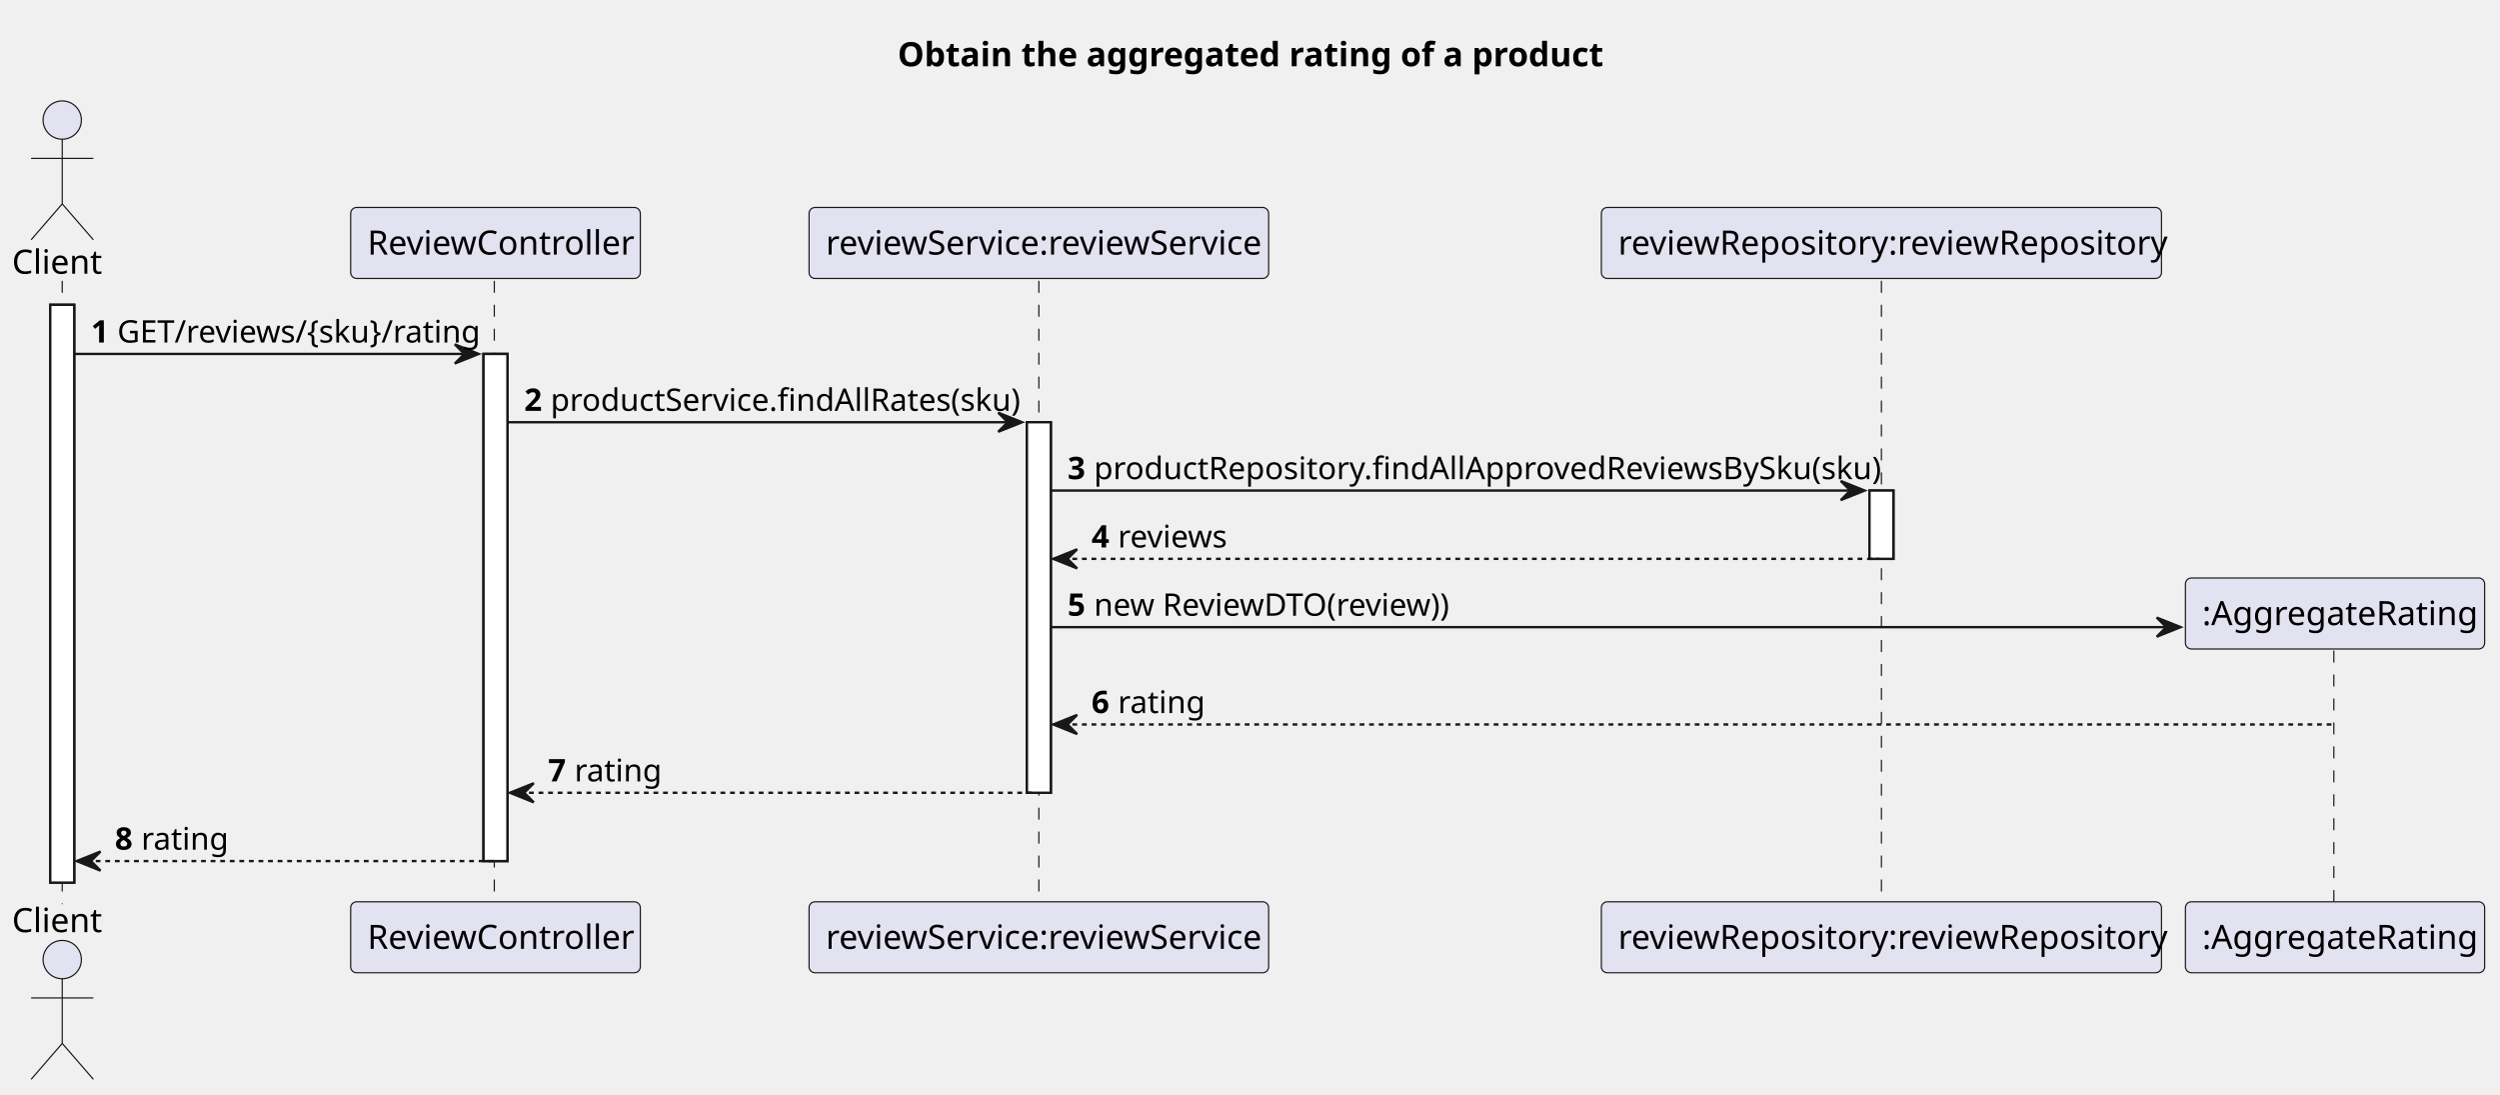
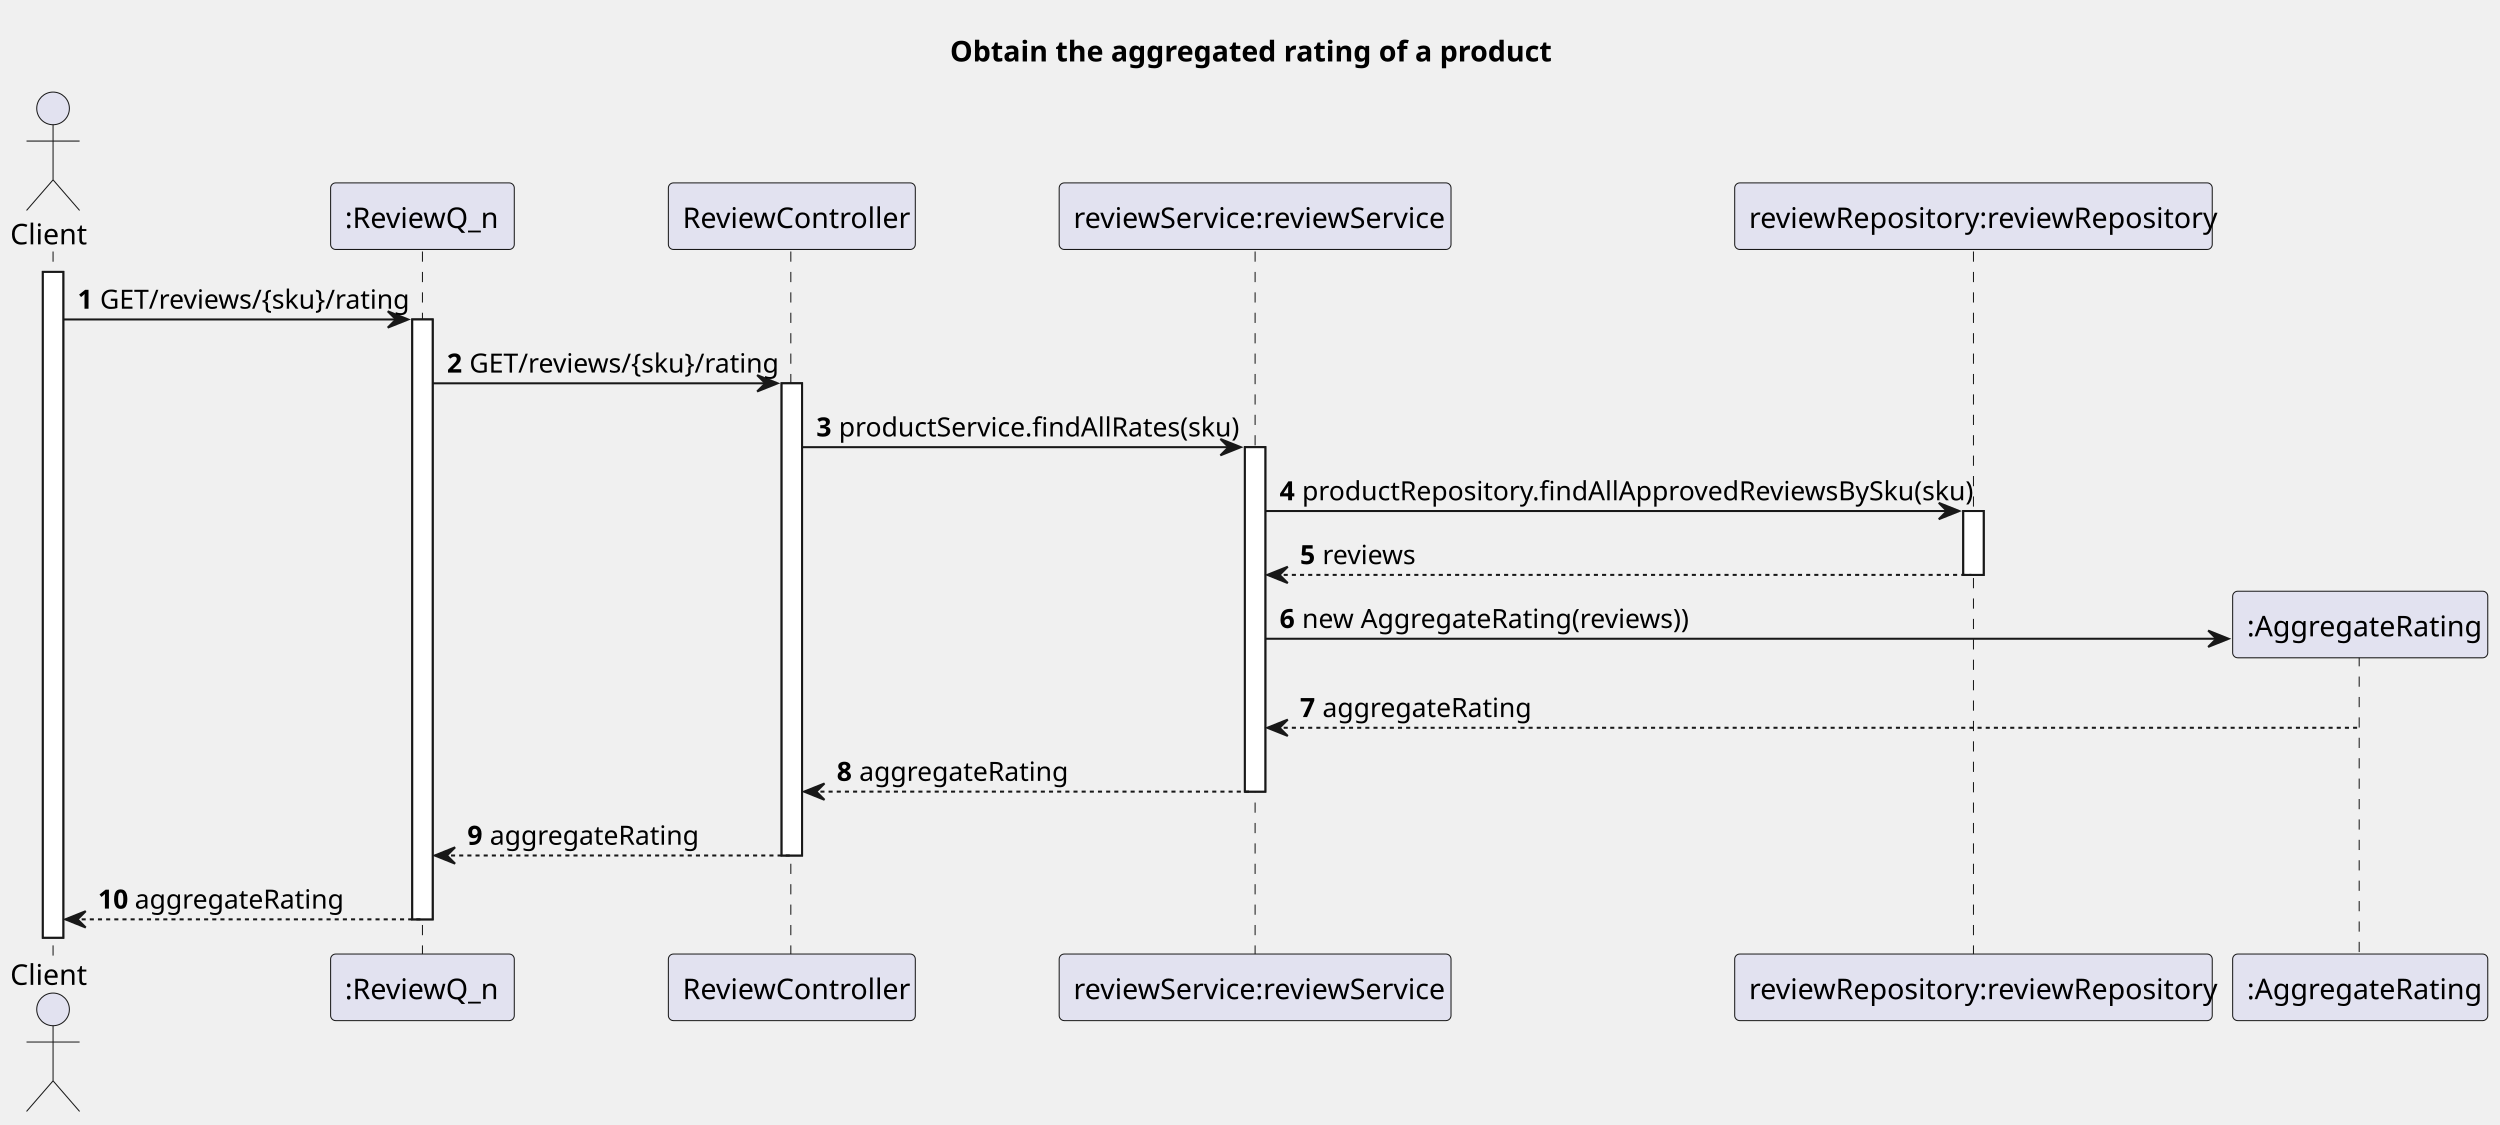
- <svg xmlns="http://www.w3.org/2000/svg" contentStyleType="text/css" height="457px" preserveAspectRatio="none" style="width:1044px;height:457px;background:#FFFFFF;" version="1.1" viewBox="0 0 1044 457" width="1044px" zoomAndPan="magnify">
+ <svg xmlns="http://www.w3.org/2000/svg" contentStyleType="text/css" height="551px" preserveAspectRatio="none" style="width:1225px;height:551px;background:#FFFFFF;" version="1.1" viewBox="0 0 1225 551" width="1225px" zoomAndPan="magnify">
  <defs />
  <g>
-     <rect fill="none" height="25.641" id="_title" style="stroke:none;stroke-width:1.0;" width="302" x="370" y="10" />
-     <text fill="#000000" font-family="sans-serif" font-size="14" font-weight="bold" lengthAdjust="spacing" textLength="292" x="375" y="27.674">Obtain the aggregated rating of a product</text>
-     <rect fill="#FFFFFF" height="241.305" style="stroke:#181818;stroke-width:1.0;" width="10" x="21" y="127.281" />
-     <rect fill="#FFFFFF" height="211.781" style="stroke:#181818;stroke-width:1.0;" width="10" x="202" y="147.805" />
-     <rect fill="#FFFFFF" height="154.734" style="stroke:#181818;stroke-width:1.0;" width="10" x="429" y="176.328" />
-     <rect fill="#FFFFFF" height="28.523" style="stroke:#181818;stroke-width:1.0;" width="10" x="781" y="204.852" />
-     <line style="stroke:#181818;stroke-width:0.5;stroke-dasharray:5.0,5.0;" x1="26" x2="26" y1="117.281" y2="377.586" />
-     <line style="stroke:#181818;stroke-width:0.5;stroke-dasharray:5.0,5.0;" x1="206.5" x2="206.5" y1="117.281" y2="377.586" />
-     <line style="stroke:#181818;stroke-width:0.5;stroke-dasharray:5.0,5.0;" x1="434" x2="434" y1="117.281" y2="377.586" />
-     <line style="stroke:#181818;stroke-width:0.5;stroke-dasharray:5.0,5.0;" x1="786" x2="786" y1="117.281" y2="377.586" />
-     <line style="stroke:#181818;stroke-width:0.5;stroke-dasharray:5.0,5.0;" x1="975" x2="975" y1="271.695" y2="377.586" />
-     <text fill="#000000" font-family="sans-serif" font-size="14" lengthAdjust="spacing" textLength="36" x="5" y="114.314">Client</text>
-     <ellipse cx="26" cy="50.141" fill="#E2E2F0" rx="8" ry="8" style="stroke:#181818;stroke-width:0.5;" />
-     <path d="M26,58.141 L26,85.141 M13,66.141 L39,66.141 M26,85.141 L13,100.141 M26,85.141 L39,100.141 " fill="none" style="stroke:#181818;stroke-width:0.5;" />
-     <text fill="#000000" font-family="sans-serif" font-size="14" lengthAdjust="spacing" textLength="36" x="5" y="389.26">Client</text>
-     <ellipse cx="26" cy="400.727" fill="#E2E2F0" rx="8" ry="8" style="stroke:#181818;stroke-width:0.5;" />
-     <path d="M26,408.727 L26,435.727 M13,416.727 L39,416.727 M26,435.727 L13,450.727 M26,435.727 L39,450.727 " fill="none" style="stroke:#181818;stroke-width:0.5;" />
-     <rect fill="#E2E2F0" height="29.641" rx="2.5" ry="2.5" style="stroke:#181818;stroke-width:0.5;" width="121" x="146.5" y="86.641" />
-     <text fill="#000000" font-family="sans-serif" font-size="14" lengthAdjust="spacing" textLength="107" x="153.5" y="106.314">ReviewController</text>
-     <rect fill="#E2E2F0" height="29.641" rx="2.5" ry="2.5" style="stroke:#181818;stroke-width:0.5;" width="121" x="146.5" y="376.586" />
-     <text fill="#000000" font-family="sans-serif" font-size="14" lengthAdjust="spacing" textLength="107" x="153.5" y="396.26">ReviewController</text>
-     <rect fill="#E2E2F0" height="29.641" rx="2.5" ry="2.5" style="stroke:#181818;stroke-width:0.5;" width="192" x="338" y="86.641" />
-     <text fill="#000000" font-family="sans-serif" font-size="14" lengthAdjust="spacing" textLength="178" x="345" y="106.314">reviewService:reviewService</text>
-     <rect fill="#E2E2F0" height="29.641" rx="2.5" ry="2.5" style="stroke:#181818;stroke-width:0.5;" width="192" x="338" y="376.586" />
-     <text fill="#000000" font-family="sans-serif" font-size="14" lengthAdjust="spacing" textLength="178" x="345" y="396.26">reviewService:reviewService</text>
-     <rect fill="#E2E2F0" height="29.641" rx="2.5" ry="2.5" style="stroke:#181818;stroke-width:0.5;" width="234" x="669" y="86.641" />
-     <text fill="#000000" font-family="sans-serif" font-size="14" lengthAdjust="spacing" textLength="220" x="676" y="106.314">reviewRepository:reviewRepository</text>
-     <rect fill="#E2E2F0" height="29.641" rx="2.5" ry="2.5" style="stroke:#181818;stroke-width:0.5;" width="234" x="669" y="376.586" />
-     <text fill="#000000" font-family="sans-serif" font-size="14" lengthAdjust="spacing" textLength="220" x="676" y="396.26">reviewRepository:reviewRepository</text>
-     <rect fill="#E2E2F0" height="29.641" rx="2.5" ry="2.5" style="stroke:#181818;stroke-width:0.5;" width="125" x="913" y="376.586" />
-     <text fill="#000000" font-family="sans-serif" font-size="14" lengthAdjust="spacing" textLength="111" x="920" y="396.26">:AggregateRating</text>
-     <rect fill="#FFFFFF" height="241.305" style="stroke:#181818;stroke-width:1.0;" width="10" x="21" y="127.281" />
-     <rect fill="#FFFFFF" height="211.781" style="stroke:#181818;stroke-width:1.0;" width="10" x="202" y="147.805" />
-     <rect fill="#FFFFFF" height="154.734" style="stroke:#181818;stroke-width:1.0;" width="10" x="429" y="176.328" />
-     <rect fill="#FFFFFF" height="28.523" style="stroke:#181818;stroke-width:1.0;" width="10" x="781" y="204.852" />
-     <polygon fill="#181818" points="190,143.805,200,147.805,190,151.805,194,147.805" style="stroke:#181818;stroke-width:1.0;" />
-     <line style="stroke:#181818;stroke-width:1.0;" x1="31" x2="196" y1="147.805" y2="147.805" />
-     <text fill="#000000" font-family="sans-serif" font-size="13" font-weight="bold" lengthAdjust="spacing" textLength="7" x="38" y="143.05">1</text>
-     <text fill="#000000" font-family="sans-serif" font-size="13" lengthAdjust="spacing" textLength="141" x="49" y="143.05">GET/reviews/{sku}/rating</text>
-     <polygon fill="#181818" points="417,172.328,427,176.328,417,180.328,421,176.328" style="stroke:#181818;stroke-width:1.0;" />
-     <line style="stroke:#181818;stroke-width:1.0;" x1="212" x2="423" y1="176.328" y2="176.328" />
-     <text fill="#000000" font-family="sans-serif" font-size="13" font-weight="bold" lengthAdjust="spacing" textLength="7" x="219" y="171.573">2</text>
-     <text fill="#000000" font-family="sans-serif" font-size="13" lengthAdjust="spacing" textLength="187" x="230" y="171.573">productService.findAllRates(sku)</text>
-     <polygon fill="#181818" points="769,200.852,779,204.852,769,208.852,773,204.852" style="stroke:#181818;stroke-width:1.0;" />
-     <line style="stroke:#181818;stroke-width:1.0;" x1="439" x2="775" y1="204.852" y2="204.852" />
-     <text fill="#000000" font-family="sans-serif" font-size="13" font-weight="bold" lengthAdjust="spacing" textLength="7" x="446" y="200.097">3</text>
-     <text fill="#000000" font-family="sans-serif" font-size="13" lengthAdjust="spacing" textLength="312" x="457" y="200.097">productRepository.findAllApprovedReviewsBySku(sku)</text>
-     <polygon fill="#181818" points="450,229.375,440,233.375,450,237.375,446,233.375" style="stroke:#181818;stroke-width:1.0;" />
-     <line style="stroke:#181818;stroke-width:1.0;stroke-dasharray:2.0,2.0;" x1="444" x2="785" y1="233.375" y2="233.375" />
-     <text fill="#000000" font-family="sans-serif" font-size="13" font-weight="bold" lengthAdjust="spacing" textLength="7" x="456" y="228.62">4</text>
-     <text fill="#000000" font-family="sans-serif" font-size="13" lengthAdjust="spacing" textLength="42" x="467" y="228.62">reviews</text>
-     <polygon fill="#181818" points="901,257.898,911,261.898,901,265.898,905,261.898" style="stroke:#181818;stroke-width:1.0;" />
-     <line style="stroke:#181818;stroke-width:1.0;" x1="439" x2="907" y1="261.898" y2="261.898" />
-     <text fill="#000000" font-family="sans-serif" font-size="13" font-weight="bold" lengthAdjust="spacing" textLength="7" x="446" y="257.144">5</text>
-     <text fill="#000000" font-family="sans-serif" font-size="13" lengthAdjust="spacing" textLength="140" x="457" y="257.144">new ReviewDTO(review))</text>
-     <rect fill="#E2E2F0" height="29.641" rx="2.5" ry="2.5" style="stroke:#181818;stroke-width:0.5;" width="125" x="913" y="241.375" />
-     <text fill="#000000" font-family="sans-serif" font-size="14" lengthAdjust="spacing" textLength="111" x="920" y="261.049">:AggregateRating</text>
-     <polygon fill="#181818" points="450,298.539,440,302.539,450,306.539,446,302.539" style="stroke:#181818;stroke-width:1.0;" />
-     <line style="stroke:#181818;stroke-width:1.0;stroke-dasharray:2.0,2.0;" x1="444" x2="974.5" y1="302.539" y2="302.539" />
-     <text fill="#000000" font-family="sans-serif" font-size="13" font-weight="bold" lengthAdjust="spacing" textLength="7" x="456" y="297.784">6</text>
-     <text fill="#000000" font-family="sans-serif" font-size="13" lengthAdjust="spacing" textLength="32" x="467" y="297.784">rating</text>
-     <polygon fill="#181818" points="223,327.062,213,331.062,223,335.062,219,331.062" style="stroke:#181818;stroke-width:1.0;" />
-     <line style="stroke:#181818;stroke-width:1.0;stroke-dasharray:2.0,2.0;" x1="217" x2="433" y1="331.062" y2="331.062" />
-     <text fill="#000000" font-family="sans-serif" font-size="13" font-weight="bold" lengthAdjust="spacing" textLength="7" x="229" y="326.308">7</text>
-     <text fill="#000000" font-family="sans-serif" font-size="13" lengthAdjust="spacing" textLength="32" x="240" y="326.308">rating</text>
-     <polygon fill="#181818" points="42,355.586,32,359.586,42,363.586,38,359.586" style="stroke:#181818;stroke-width:1.0;" />
-     <line style="stroke:#181818;stroke-width:1.0;stroke-dasharray:2.0,2.0;" x1="36" x2="206" y1="359.586" y2="359.586" />
-     <text fill="#000000" font-family="sans-serif" font-size="13" font-weight="bold" lengthAdjust="spacing" textLength="7" x="48" y="354.831">8</text>
-     <text fill="#000000" font-family="sans-serif" font-size="13" lengthAdjust="spacing" textLength="32" x="59" y="354.831">rating</text>
+     <text fill="#000000" font-family="sans-serif" font-size="14" font-weight="bold" lengthAdjust="spacing" textLength="292" x="465.5" y="30.107">Obtain the aggregated rating of a product</text>
+     <rect fill="#FFFFFF" height="326.24" style="stroke:#181818;stroke-width:1.0;" width="10" x="21" y="133.242" />
+     <rect fill="#FFFFFF" height="293.949" style="stroke:#181818;stroke-width:1.0;" width="10" x="202" y="156.533" />
+     <rect fill="#FFFFFF" height="231.367" style="stroke:#181818;stroke-width:1.0;" width="10" x="383" y="187.824" />
+     <rect fill="#FFFFFF" height="168.785" style="stroke:#181818;stroke-width:1.0;" width="10" x="610" y="219.115" />
+     <rect fill="#FFFFFF" height="31.291" style="stroke:#181818;stroke-width:1.0;" width="10" x="962" y="250.406" />
+     <line style="stroke:#181818;stroke-width:0.5;stroke-dasharray:5.0,5.0;" x1="26" x2="26" y1="123.242" y2="468.482" />
+     <line style="stroke:#181818;stroke-width:0.5;stroke-dasharray:5.0,5.0;" x1="207" x2="207" y1="123.242" y2="468.482" />
+     <line style="stroke:#181818;stroke-width:0.5;stroke-dasharray:5.0,5.0;" x1="387.5" x2="387.5" y1="123.242" y2="468.482" />
+     <line style="stroke:#181818;stroke-width:0.5;stroke-dasharray:5.0,5.0;" x1="615" x2="615" y1="123.242" y2="468.482" />
+     <line style="stroke:#181818;stroke-width:0.5;stroke-dasharray:5.0,5.0;" x1="967" x2="967" y1="123.242" y2="468.482" />
+     <line style="stroke:#181818;stroke-width:0.5;stroke-dasharray:5.0,5.0;" x1="1156" x2="1156" y1="321.508" y2="468.482" />
+     <text fill="#000000" font-family="sans-serif" font-size="14" lengthAdjust="spacing" textLength="36" x="5" y="119.728">Client</text>
+     <ellipse cx="26" cy="53.121" fill="#E2E2F0" rx="8" ry="8" style="stroke:#181818;stroke-width:0.5;" />
+     <path d="M26,61.121 L26,88.121 M13,69.121 L39,69.121 M26,88.121 L13,103.121 M26,88.121 L39,103.121 " fill="none" style="stroke:#181818;stroke-width:0.5;" />
+     <text fill="#000000" font-family="sans-serif" font-size="14" lengthAdjust="spacing" textLength="36" x="5" y="482.59">Client</text>
+     <ellipse cx="26" cy="494.603" fill="#E2E2F0" rx="8" ry="8" style="stroke:#181818;stroke-width:0.5;" />
+     <path d="M26,502.603 L26,529.604 M13,510.603 L39,510.603 M26,529.604 L13,544.604 M26,529.604 L39,544.604 " fill="none" style="stroke:#181818;stroke-width:0.5;" />
+     <rect fill="#E2E2F0" height="32.621" rx="2.5" ry="2.5" style="stroke:#181818;stroke-width:0.5;" width="90" x="162" y="89.621" />
+     <text fill="#000000" font-family="sans-serif" font-size="14" lengthAdjust="spacing" textLength="76" x="169" y="111.728">:ReviewQ_n</text>
+     <rect fill="#E2E2F0" height="32.621" rx="2.5" ry="2.5" style="stroke:#181818;stroke-width:0.5;" width="90" x="162" y="467.482" />
+     <text fill="#000000" font-family="sans-serif" font-size="14" lengthAdjust="spacing" textLength="76" x="169" y="489.59">:ReviewQ_n</text>
+     <rect fill="#E2E2F0" height="32.621" rx="2.5" ry="2.5" style="stroke:#181818;stroke-width:0.5;" width="121" x="327.5" y="89.621" />
+     <text fill="#000000" font-family="sans-serif" font-size="14" lengthAdjust="spacing" textLength="107" x="334.5" y="111.728">ReviewController</text>
+     <rect fill="#E2E2F0" height="32.621" rx="2.5" ry="2.5" style="stroke:#181818;stroke-width:0.5;" width="121" x="327.5" y="467.482" />
+     <text fill="#000000" font-family="sans-serif" font-size="14" lengthAdjust="spacing" textLength="107" x="334.5" y="489.59">ReviewController</text>
+     <rect fill="#E2E2F0" height="32.621" rx="2.5" ry="2.5" style="stroke:#181818;stroke-width:0.5;" width="192" x="519" y="89.621" />
+     <text fill="#000000" font-family="sans-serif" font-size="14" lengthAdjust="spacing" textLength="178" x="526" y="111.728">reviewService:reviewService</text>
+     <rect fill="#E2E2F0" height="32.621" rx="2.5" ry="2.5" style="stroke:#181818;stroke-width:0.5;" width="192" x="519" y="467.482" />
+     <text fill="#000000" font-family="sans-serif" font-size="14" lengthAdjust="spacing" textLength="178" x="526" y="489.59">reviewService:reviewService</text>
+     <rect fill="#E2E2F0" height="32.621" rx="2.5" ry="2.5" style="stroke:#181818;stroke-width:0.5;" width="234" x="850" y="89.621" />
+     <text fill="#000000" font-family="sans-serif" font-size="14" lengthAdjust="spacing" textLength="220" x="857" y="111.728">reviewRepository:reviewRepository</text>
+     <rect fill="#E2E2F0" height="32.621" rx="2.5" ry="2.5" style="stroke:#181818;stroke-width:0.5;" width="234" x="850" y="467.482" />
+     <text fill="#000000" font-family="sans-serif" font-size="14" lengthAdjust="spacing" textLength="220" x="857" y="489.59">reviewRepository:reviewRepository</text>
+     <rect fill="#E2E2F0" height="32.621" rx="2.5" ry="2.5" style="stroke:#181818;stroke-width:0.5;" width="125" x="1094" y="467.482" />
+     <text fill="#000000" font-family="sans-serif" font-size="14" lengthAdjust="spacing" textLength="111" x="1101" y="489.59">:AggregateRating</text>
+     <rect fill="#FFFFFF" height="326.24" style="stroke:#181818;stroke-width:1.0;" width="10" x="21" y="133.242" />
+     <rect fill="#FFFFFF" height="293.949" style="stroke:#181818;stroke-width:1.0;" width="10" x="202" y="156.533" />
+     <rect fill="#FFFFFF" height="231.367" style="stroke:#181818;stroke-width:1.0;" width="10" x="383" y="187.824" />
+     <rect fill="#FFFFFF" height="168.785" style="stroke:#181818;stroke-width:1.0;" width="10" x="610" y="219.115" />
+     <rect fill="#FFFFFF" height="31.291" style="stroke:#181818;stroke-width:1.0;" width="10" x="962" y="250.406" />
+     <polygon fill="#181818" points="190,152.533,200,156.533,190,160.533,194,156.533" style="stroke:#181818;stroke-width:1.0;" />
+     <line style="stroke:#181818;stroke-width:1.0;" x1="31" x2="196" y1="156.533" y2="156.533" />
+     <text fill="#000000" font-family="sans-serif" font-size="13" font-weight="bold" lengthAdjust="spacing" textLength="7" x="38" y="151.27">1</text>
+     <text fill="#000000" font-family="sans-serif" font-size="13" lengthAdjust="spacing" textLength="141" x="49" y="151.27">GET/reviews/{sku}/rating</text>
+     <polygon fill="#181818" points="371,183.824,381,187.824,371,191.824,375,187.824" style="stroke:#181818;stroke-width:1.0;" />
+     <line style="stroke:#181818;stroke-width:1.0;" x1="212" x2="377" y1="187.824" y2="187.824" />
+     <text fill="#000000" font-family="sans-serif" font-size="13" font-weight="bold" lengthAdjust="spacing" textLength="7" x="219" y="182.561">2</text>
+     <text fill="#000000" font-family="sans-serif" font-size="13" lengthAdjust="spacing" textLength="141" x="230" y="182.561">GET/reviews/{sku}/rating</text>
+     <polygon fill="#181818" points="598,215.115,608,219.115,598,223.115,602,219.115" style="stroke:#181818;stroke-width:1.0;" />
+     <line style="stroke:#181818;stroke-width:1.0;" x1="393" x2="604" y1="219.115" y2="219.115" />
+     <text fill="#000000" font-family="sans-serif" font-size="13" font-weight="bold" lengthAdjust="spacing" textLength="7" x="400" y="213.852">3</text>
+     <text fill="#000000" font-family="sans-serif" font-size="13" lengthAdjust="spacing" textLength="187" x="411" y="213.852">productService.findAllRates(sku)</text>
+     <polygon fill="#181818" points="950,246.406,960,250.406,950,254.406,954,250.406" style="stroke:#181818;stroke-width:1.0;" />
+     <line style="stroke:#181818;stroke-width:1.0;" x1="620" x2="956" y1="250.406" y2="250.406" />
+     <text fill="#000000" font-family="sans-serif" font-size="13" font-weight="bold" lengthAdjust="spacing" textLength="7" x="627" y="245.144">4</text>
+     <text fill="#000000" font-family="sans-serif" font-size="13" lengthAdjust="spacing" textLength="312" x="638" y="245.144">productRepository.findAllApprovedReviewsBySku(sku)</text>
+     <polygon fill="#181818" points="631,277.697,621,281.697,631,285.697,627,281.697" style="stroke:#181818;stroke-width:1.0;" />
+     <line style="stroke:#181818;stroke-width:1.0;stroke-dasharray:2.0,2.0;" x1="625" x2="966" y1="281.697" y2="281.697" />
+     <text fill="#000000" font-family="sans-serif" font-size="13" font-weight="bold" lengthAdjust="spacing" textLength="7" x="637" y="276.435">5</text>
+     <text fill="#000000" font-family="sans-serif" font-size="13" lengthAdjust="spacing" textLength="42" x="648" y="276.435">reviews</text>
+     <polygon fill="#181818" points="1082,308.988,1092,312.988,1082,316.988,1086,312.988" style="stroke:#181818;stroke-width:1.0;" />
+     <line style="stroke:#181818;stroke-width:1.0;" x1="620" x2="1088" y1="312.988" y2="312.988" />
+     <text fill="#000000" font-family="sans-serif" font-size="13" font-weight="bold" lengthAdjust="spacing" textLength="7" x="627" y="307.726">6</text>
+     <text fill="#000000" font-family="sans-serif" font-size="13" lengthAdjust="spacing" textLength="177" x="638" y="307.726">new AggregateRating(reviews))</text>
+     <rect fill="#E2E2F0" height="32.621" rx="2.5" ry="2.5" style="stroke:#181818;stroke-width:0.5;" width="125" x="1094" y="289.697" />
+     <text fill="#000000" font-family="sans-serif" font-size="14" lengthAdjust="spacing" textLength="111" x="1101" y="311.805">:AggregateRating</text>
+     <polygon fill="#181818" points="631,352.609,621,356.609,631,360.609,627,356.609" style="stroke:#181818;stroke-width:1.0;" />
+     <line style="stroke:#181818;stroke-width:1.0;stroke-dasharray:2.0,2.0;" x1="625" x2="1155.5" y1="356.609" y2="356.609" />
+     <text fill="#000000" font-family="sans-serif" font-size="13" font-weight="bold" lengthAdjust="spacing" textLength="7" x="637" y="351.347">7</text>
+     <text fill="#000000" font-family="sans-serif" font-size="13" lengthAdjust="spacing" textLength="94" x="648" y="351.347">aggregateRating</text>
+     <polygon fill="#181818" points="404,383.9,394,387.9,404,391.9,400,387.9" style="stroke:#181818;stroke-width:1.0;" />
+     <line style="stroke:#181818;stroke-width:1.0;stroke-dasharray:2.0,2.0;" x1="398" x2="614" y1="387.9" y2="387.9" />
+     <text fill="#000000" font-family="sans-serif" font-size="13" font-weight="bold" lengthAdjust="spacing" textLength="7" x="410" y="382.638">8</text>
+     <text fill="#000000" font-family="sans-serif" font-size="13" lengthAdjust="spacing" textLength="94" x="421" y="382.638">aggregateRating</text>
+     <polygon fill="#181818" points="223,415.191,213,419.191,223,423.191,219,419.191" style="stroke:#181818;stroke-width:1.0;" />
+     <line style="stroke:#181818;stroke-width:1.0;stroke-dasharray:2.0,2.0;" x1="217" x2="387" y1="419.191" y2="419.191" />
+     <text fill="#000000" font-family="sans-serif" font-size="13" font-weight="bold" lengthAdjust="spacing" textLength="7" x="229" y="413.929">9</text>
+     <text fill="#000000" font-family="sans-serif" font-size="13" lengthAdjust="spacing" textLength="94" x="240" y="413.929">aggregateRating</text>
+     <polygon fill="#181818" points="42,446.482,32,450.482,42,454.482,38,450.482" style="stroke:#181818;stroke-width:1.0;" />
+     <line style="stroke:#181818;stroke-width:1.0;stroke-dasharray:2.0,2.0;" x1="36" x2="206" y1="450.482" y2="450.482" />
+     <text fill="#000000" font-family="sans-serif" font-size="13" font-weight="bold" lengthAdjust="spacing" textLength="14" x="48" y="445.22">10</text>
+     <text fill="#000000" font-family="sans-serif" font-size="13" lengthAdjust="spacing" textLength="94" x="66" y="445.22">aggregateRating</text>
  </g>
</svg>
